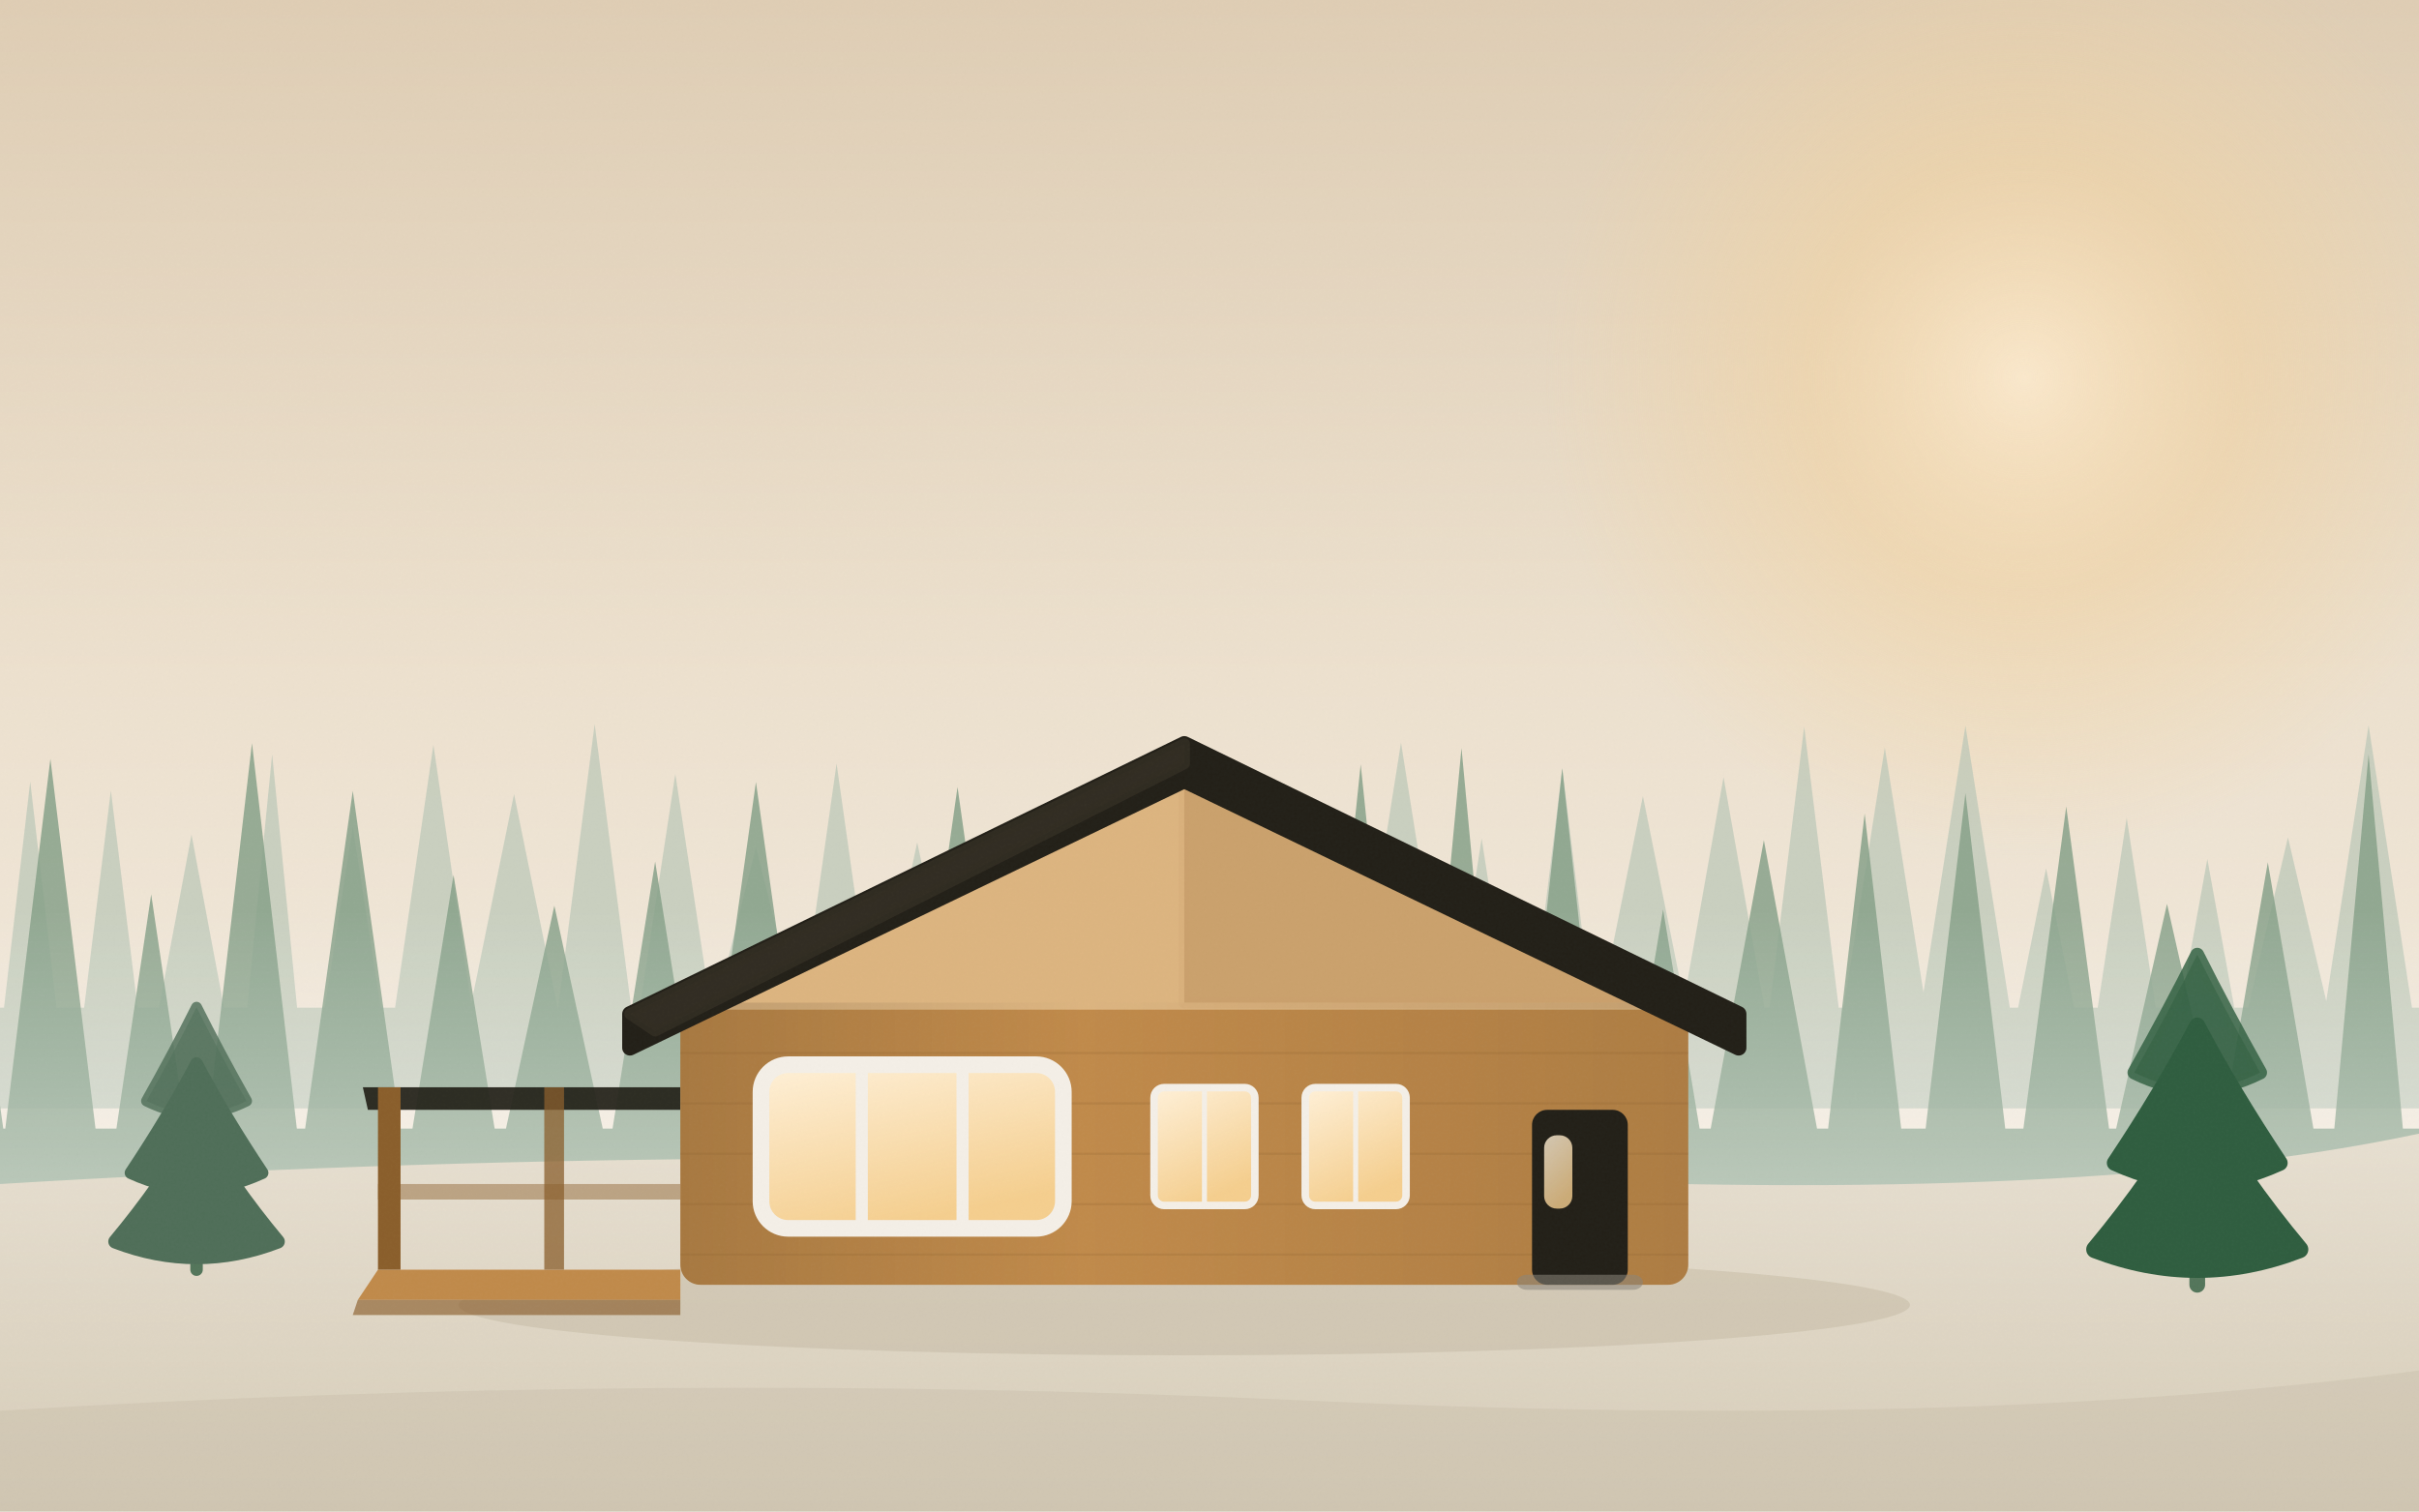
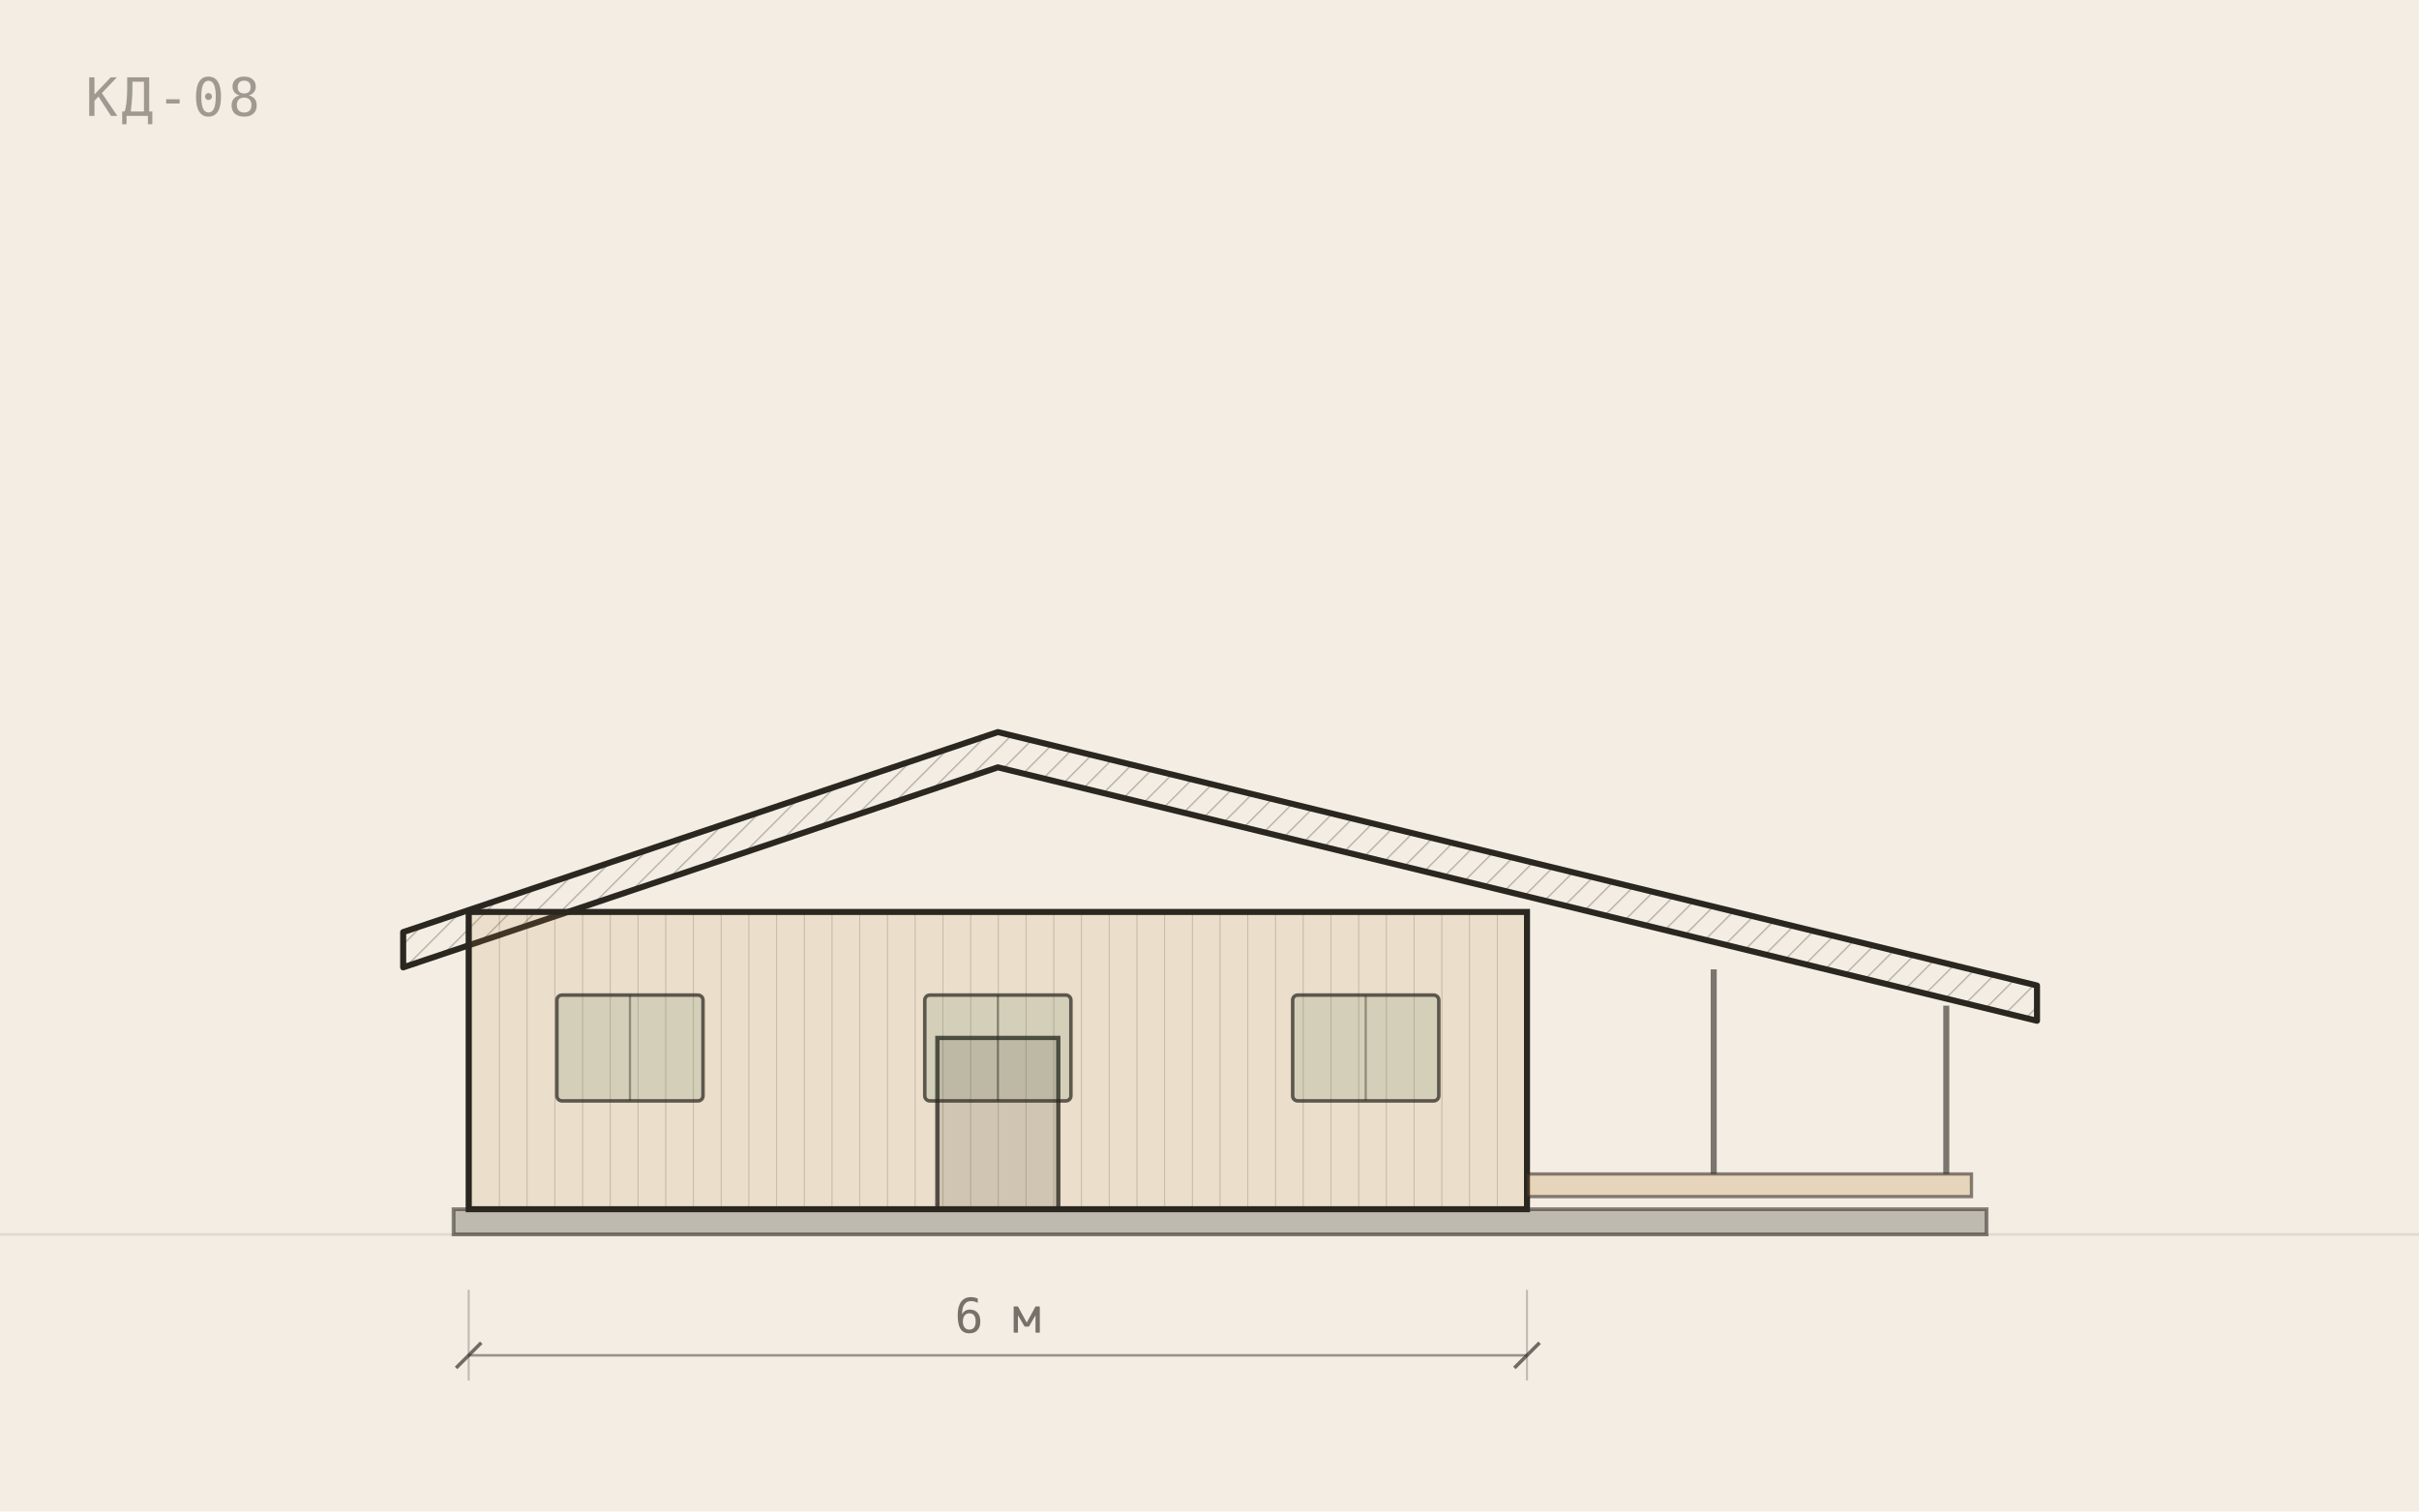
- <svg xmlns="http://www.w3.org/2000/svg" viewBox="0 0 960 600" role="img" aria-label="Каркасный дом КД-08, 6×8 м, 44 м²">
+ <svg xmlns="http://www.w3.org/2000/svg" viewBox="0 0 960 600" role="img" aria-label="Фасад каркасного дома КД-08, 6×8 м">
  <defs>
-     <linearGradient id="sky" x1="0" y1="0" x2="0" y2="1">
-       <stop offset="0" stop-color="#DFCDB4" />
-       <stop offset=".45" stop-color="#EDE1CE" />
-       <stop offset="1" stop-color="#F4EFE7" />
-     </linearGradient>
-     <radialGradient id="sunGlow" cx=".5" cy=".5" r=".5">
-       <stop offset="0" stop-color="#FBE9CC" stop-opacity=".95" />
-       <stop offset=".45" stop-color="#F2D3A2" stop-opacity=".55" />
-       <stop offset="1" stop-color="#F2D3A2" stop-opacity="0" />
-     </radialGradient>
-     <linearGradient id="glassGrad" x1="0" y1="0" x2=".4" y2="1">
-       <stop offset="0" stop-color="#FFF1D8" />
-       <stop offset="1" stop-color="#F5CE8E" />
-     </linearGradient>
-     <linearGradient id="wallShade" x1="0" y1="0" x2="1" y2="0">
-       <stop offset="0" stop-color="#000" stop-opacity=".13" />
-       <stop offset=".4" stop-color="#000" stop-opacity="0" />
-       <stop offset="1" stop-color="#000" stop-opacity=".10" />
-     </linearGradient>
-     <linearGradient id="mist" x1="0" y1="0" x2="0" y2="1">
-       <stop offset="0" stop-color="#fff" stop-opacity="0" />
-       <stop offset="1" stop-color="#fff" stop-opacity=".55" />
-     </linearGradient>
-     <linearGradient id="groundGrad" x1="0" y1="0" x2="0" y2="1">
-       <stop offset="0" stop-color="#E7DFD0" />
-       <stop offset="1" stop-color="#D6CCB8" />
-     </linearGradient>
-     <filter id="grain">
-       <feTurbulence type="fractalNoise" baseFrequency=".9" numOctaves="2" stitchTiles="stitch" />
-       <feColorMatrix type="saturate" values="0" />
-       <feComponentTransfer>
-         <feFuncA type="linear" slope=".055" />
-       </feComponentTransfer>
-     </filter>
-     <filter id="soft">
-       <feGaussianBlur stdDeviation="6" />
-     </filter>
+     <pattern id="hatch" width="7" height="7" patternTransform="rotate(45)" patternUnits="userSpaceOnUse">
+       <line x1="0" y1="0" x2="0" y2="7" stroke="#3A362C" stroke-width="1" stroke-opacity=".34" />
+     </pattern>
+     <pattern id="board" width="11" height="8" patternUnits="userSpaceOnUse">
+       <line x1="0" y1="0" x2="0" y2="8" stroke="#2A2620" stroke-width=".7" stroke-opacity=".2" />
+     </pattern>
  </defs>
-   <rect width="960" height="600" fill="url(#sky)" />
-   <circle cx="803.153" cy="150" r="190" fill="url(#sunGlow)" />
-   <path d="M-20 440 L-31.5 400.0 L-20.0 326.3 L-8.5 400.0 L1.6 400.0 L12.0 310.2 L22.4 400.0 L33.4 400.0 L44.0 313.8 L54.6 400.0 L63.1 400.0 L76.0 331.3 L88.9 400.0 L98.1 400.0 L108.0 299.4 L117.9 400.0 L128.9 400.0 L140.0 328.1 L151.1 400.0 L156.8 400.0 L172.0 295.6 L187.2 400.0 L186.7 400.0 L204.0 315.2 L221.3 400.0 L221.5 400.0 L236.0 287.4 L250.5 400.0 L253.9 400.0 L268.0 307.2 L282.1 400.0 L284.1 400.0 L300.0 336.3 L315.9 400.0 L318.3 400.0 L332.0 303.1 L345.7 400.0 L349.9 400.0 L364.0 334.4 L378.1 400.0 L381.7 400.0 L396.0 334.9 L410.3 400.0 L411.1 400.0 L428.0 334.5 L444.9 400.0 L444.2 400.0 L460.0 343.0 L475.8 400.0 L480.0 400.0 L492.0 333.9 L504.0 400.0 L506.2 400.0 L524.0 329.0 L541.8 400.0 L539.3 400.0 L556.0 294.8 L572.7 400.0 L577.6 400.0 L588.0 332.8 L598.4 400.0 L608.4 400.0 L620.0 304.9 L631.6 400.0 L635.1 400.0 L652.0 316.0 L668.9 400.0 L667.8 400.0 L684.0 308.5 L700.2 400.0 L702.3 400.0 L716.0 288.4 L729.7 400.0 L731.7 400.0 L748.0 296.7 L764.3 400.0 L762.4 400.0 L780.0 288.0 L797.6 400.0 L800.9 400.0 L812.0 344.7 L823.1 400.0 L832.5 400.0 L844.0 324.6 L855.5 400.0 L865.3 400.0 L876.0 341.0 L886.7 400.0 L892.2 400.0 L908.0 332.4 L923.8 400.0 L922.8 400.0 L940.0 287.9 L957.2 400.0 L960.6 400.0 L972.0 282.0 L983.4 400.0 L1000 440 Z" fill="#B9C6B7" opacity="0.7" />
-   <path d="M-20 488 L-41.3 448.0 L-20.0 294.9 L1.3 448.0 L2.1 448.0 L20.0 301.2 L37.9 448.0 L46.2 448.0 L60.0 355.0 L73.8 448.0 L82.2 448.0 L100.0 295.0 L117.8 448.0 L121.1 448.0 L140.0 313.9 L158.9 448.0 L163.7 448.0 L180.0 347.3 L196.3 448.0 L200.8 448.0 L220.0 359.5 L239.2 448.0 L243.1 448.0 L260.0 342.0 L276.9 448.0 L280.7 448.0 L300.0 310.4 L319.3 448.0 L326.8 448.0 L340.0 355.6 L353.2 448.0 L360.8 448.0 L380.0 312.4 L399.2 448.0 L398.1 448.0 L420.0 354.1 L441.9 448.0 L442.1 448.0 L460.0 343.7 L477.9 448.0 L482.1 448.0 L500.0 338.1 L517.9 448.0 L525.0 448.0 L540.0 303.4 L555.0 448.0 L565.8 448.0 L580.0 296.9 L594.2 448.0 L604.4 448.0 L620.0 305.0 L635.6 448.0 L645.5 448.0 L660.0 361.0 L674.5 448.0 L678.9 448.0 L700.0 333.5 L721.1 448.0 L725.5 448.0 L740.0 322.9 L754.5 448.0 L764.2 448.0 L780.0 314.8 L795.8 448.0 L803.0 448.0 L820.0 320.1 L837.0 448.0 L839.8 448.0 L860.0 358.8 L880.2 448.0 L881.9 448.0 L900.0 342.3 L918.1 448.0 L926.4 448.0 L940.0 299.4 L953.6 448.0 L960.4 448.0 L980.0 344.3 L999.6 448.0 L1000 488 Z" fill="#87A189" opacity="0.85" />
-   <rect x="0" y="360" width="960" height="130" fill="url(#mist)" opacity=".7" />
-   <path d="M0 470 Q300 452 560 466 T960 450 V600 H0 Z" fill="url(#groundGrad)" />
-   <g transform="translate(78 504) scale(0.62)">
-     <rect x="-4" y="-24" width="8" height="28" rx="4" fill="#2F5D3F" opacity=".8" />
-     <path d="M0 -168 Q14 -140 32 -108 Q16 -100 0 -100 Q-16 -100 -32 -108 Q-14 -140 0 -168 Z" fill="#4F6E58" opacity=".9" stroke="#4F6E58" stroke-width="7" stroke-linejoin="round" stroke-opacity=".9" />
-     <path d="M0 -132 Q18 -98 42 -62 Q20 -52 0 -52 Q-20 -52 -42 -62 Q-18 -98 0 -132 Z" fill="#4F6E58" stroke="#4F6E58" stroke-width="8" stroke-linejoin="round" />
-     <path d="M0 -92 Q22 -54 52 -18 Q26 -8 0 -8 Q-26 -8 -52 -18 Q-22 -54 0 -92 Z" fill="#4F6E58" stroke="#4F6E58" stroke-width="9" stroke-linejoin="round" />
-   </g>
+   <rect width="960" height="600" fill="#F3EDE3" />
+   <line x1="0" y1="490" x2="960" y2="490" stroke="#2A2620" stroke-width="1" stroke-opacity=".1" />
+   <text x="34" y="46" font-family="Menlo, Consolas, monospace" font-size="21" letter-spacing="1.5" fill="#2A2620" fill-opacity=".42">КД-08</text>
  <g>
-     <ellipse cx="470" cy="518" rx="288" ry="20" fill="#C0B6A0" opacity=".45" />
+     <path d="M160.0 370.0 L396.0 290.6 L808.4 391.2 L808.4 405.2 L396.0 304.6 L160.0 384.0 Z" fill="url(#hatch)" stroke="#2A2620" stroke-width="2.4" stroke-linejoin="round" />
+     <rect x="186.0" y="362.0" width="420" height="118" fill="#C08A4A" fill-opacity=".16" />
+     <rect x="186.0" y="362.0" width="420" height="118" fill="url(#board)" />
+     <rect x="186.0" y="362.0" width="420" height="118" fill="none" stroke="#2A2620" stroke-width="2.4" />
+     <rect x="606.0" y="466.0" width="176.4" height="9" fill="#C08A4A" fill-opacity=".26" stroke="#2A2620" stroke-width="1.3" stroke-opacity=".55" />
+     <line x1="772.4" y1="466.0" x2="772.4" y2="399.2" stroke="#2A2620" stroke-width="2.4" stroke-opacity=".6" />
+     <line x1="680.1" y1="466.0" x2="680.1" y2="384.8" stroke="#2A2620" stroke-width="2.4" stroke-opacity=".6" />
+     <rect x="372.0" y="412.0" width="48" height="68" fill="#3A362C" fill-opacity=".15" stroke="#2A2620" stroke-width="1.7" stroke-opacity=".78" />
    <g>
-       <path d="M150 504 H270 V516 H142 Z" fill="#C08A4A" />
-       <path d="M142 516 H270 v6 H140 Z" fill="#8A5E2B" opacity=".65" />
-       <path d="M144 431.6 H270 v8.96 H146 Z" fill="#221F17" opacity=".92" />
-       <rect x="150" y="431.6" width="8.96" height="72.4" fill="#8A5E2B" />
-       <rect x="216" y="431.6" width="7.84" height="72.4" fill="#8A5E2B" opacity=".75" />
-       <rect x="150" y="470" width="120" height="6.16" fill="#8A5E2B" opacity=".45" />
-     </g>
-     <rect x="270" y="398" width="400" height="112" rx="8" fill="#C08A4A" />
-     <polygon points="270,398 470,302 670,398" fill="#DCB47F" stroke="#DCB47F" stroke-width="5.6" stroke-linejoin="round" />
-     <polygon points="470,302 670,398 470,398" fill="#8A5E2B" opacity=".22" stroke="#8A5E2B" stroke-width="4.48" stroke-linejoin="round" stroke-opacity=".22" />
-     <rect x="270" y="398" width="400" height="112" rx="8" fill="url(#wallShade)" />
-     <line x1="270" y1="418" x2="670" y2="418" stroke="#8A5E2B" stroke-width=".9" opacity=".2" />
-     <line x1="270" y1="438" x2="670" y2="438" stroke="#8A5E2B" stroke-width=".9" opacity=".2" />
-     <line x1="270" y1="458" x2="670" y2="458" stroke="#8A5E2B" stroke-width=".9" opacity=".2" />
-     <line x1="270" y1="478" x2="670" y2="478" stroke="#8A5E2B" stroke-width=".9" opacity=".2" />
-     <line x1="270" y1="498" x2="670" y2="498" stroke="#8A5E2B" stroke-width=".9" opacity=".2" />
-     <path d="M250 402.48 L470 295.28 L690 402.48 L690 415.92 L470 309.84 L250 415.92 Z" fill="#221F17" stroke="#221F17" stroke-width="6.16" stroke-linejoin="round" />
-     <path d="M250 402.48 L470 295.28 L470 303.12 L260 409.2  Z" fill="#332E23" opacity=".9" stroke="#332E23" stroke-width="4.48" stroke-linejoin="round" stroke-opacity=".9" />
-     <g>
-       <rect x="302" y="422.64" width="120" height="64.96" rx="10.8" fill="url(#glassGrad)" />
-       <line x1="342" y1="422.64" x2="342" y2="487.6" stroke="#F4EFE7" stroke-width="4.8" />
-       <line x1="382" y1="422.64" x2="382" y2="487.6" stroke="#F4EFE7" stroke-width="4.8" />
-       <rect x="302" y="422.64" width="120" height="64.96" rx="10.8" fill="none" stroke="#F4EFE7" stroke-width="6.6" stroke-linejoin="round" />
+       <rect x="221.0" y="395.0" width="58" height="42" rx="2" fill="#2F5D3F" fill-opacity=".12" stroke="#2A2620" stroke-width="1.4" stroke-opacity=".72" />
+       <line x1="250.0" y1="395.0" x2="250.0" y2="437.0" stroke="#2A2620" stroke-width=".9" stroke-opacity=".4" />
    </g>
    <g>
-       <rect x="458" y="431.734" width="40" height="46.771" rx="4" fill="url(#glassGrad)" />
-       <line x1="478" y1="431.734" x2="478" y2="478.506" stroke="#F4EFE7" stroke-width="2" />
-       <rect x="458" y="431.734" width="40" height="46.771" rx="4" fill="none" stroke="#F4EFE7" stroke-width="3" stroke-linejoin="round" />
+       <rect x="367.0" y="395.0" width="58" height="42" rx="2" fill="#2F5D3F" fill-opacity=".12" stroke="#2A2620" stroke-width="1.4" stroke-opacity=".72" />
+       <line x1="396.0" y1="395.0" x2="396.0" y2="437.0" stroke="#2A2620" stroke-width=".9" stroke-opacity=".4" />
    </g>
    <g>
-       <rect x="518" y="431.734" width="40" height="46.771" rx="4" fill="url(#glassGrad)" />
-       <line x1="538" y1="431.734" x2="538" y2="478.506" stroke="#F4EFE7" stroke-width="2" />
-       <rect x="518" y="431.734" width="40" height="46.771" rx="4" fill="none" stroke="#F4EFE7" stroke-width="3" stroke-linejoin="round" />
+       <rect x="513.0" y="395.0" width="58" height="42" rx="2" fill="#2F5D3F" fill-opacity=".12" stroke="#2A2620" stroke-width="1.4" stroke-opacity=".72" />
+       <line x1="542.0" y1="395.0" x2="542.0" y2="437.0" stroke="#2A2620" stroke-width=".9" stroke-opacity=".4" />
    </g>
+     <rect x="180.0" y="480.0" width="608.4" height="10" fill="#3A362C" fill-opacity=".28" stroke="#2A2620" stroke-width="1.5" stroke-opacity=".55" />
    <g>
-       <rect x="608" y="440.56" width="38" height="69.44" rx="6" fill="#221F17" />
-       <rect x="612.8" y="450.64" width="11.2" height="29.12" rx="5" fill="url(#glassGrad)" opacity=".8" />
-       <rect x="602" y="506" width="50" height="6" rx="4" fill="#8A857A" opacity=".55" />
+       <line x1="186" y1="538" x2="606" y2="538" stroke="#2A2620" stroke-width="1" stroke-opacity=".45" />
+       <path d="M181 543 L191 533" stroke="#2A2620" stroke-width="1.4" stroke-opacity=".65" />
+       <path d="M601 543 L611 533" stroke="#2A2620" stroke-width="1.4" stroke-opacity=".65" />
+       <line x1="186" y1="512" x2="186" y2="548" stroke="#2A2620" stroke-width=".8" stroke-opacity=".25" />
+       <line x1="606" y1="512" x2="606" y2="548" stroke="#2A2620" stroke-width=".8" stroke-opacity=".25" />
+       <text x="396" y="529" text-anchor="middle" font-family="Menlo, Consolas, monospace" font-size="19" fill="#2A2620" fill-opacity=".62">6 м</text>
    </g>
  </g>
-   <g transform="translate(872 510) scale(0.78)">
-     <rect x="-4" y="-24" width="8" height="28" rx="4" fill="#2F5D3F" opacity=".8" />
-     <path d="M0 -168 Q14 -140 32 -108 Q16 -100 0 -100 Q-16 -100 -32 -108 Q-14 -140 0 -168 Z" fill="#2F5D3F" opacity=".9" stroke="#2F5D3F" stroke-width="7" stroke-linejoin="round" stroke-opacity=".9" />
-     <path d="M0 -132 Q18 -98 42 -62 Q20 -52 0 -52 Q-20 -52 -42 -62 Q-18 -98 0 -132 Z" fill="#2F5D3F" stroke="#2F5D3F" stroke-width="8" stroke-linejoin="round" />
-     <path d="M0 -92 Q22 -54 52 -18 Q26 -8 0 -8 Q-26 -8 -52 -18 Q-22 -54 0 -92 Z" fill="#2F5D3F" stroke="#2F5D3F" stroke-width="9" stroke-linejoin="round" />
-   </g>
-   <path d="M0 560 Q260 544 520 556 T960 544 V600 H0 Z" fill="#C0B6A0" opacity=".3" />
-   <rect width="960" height="600" filter="url(#grain)" opacity=".45" />
</svg>
